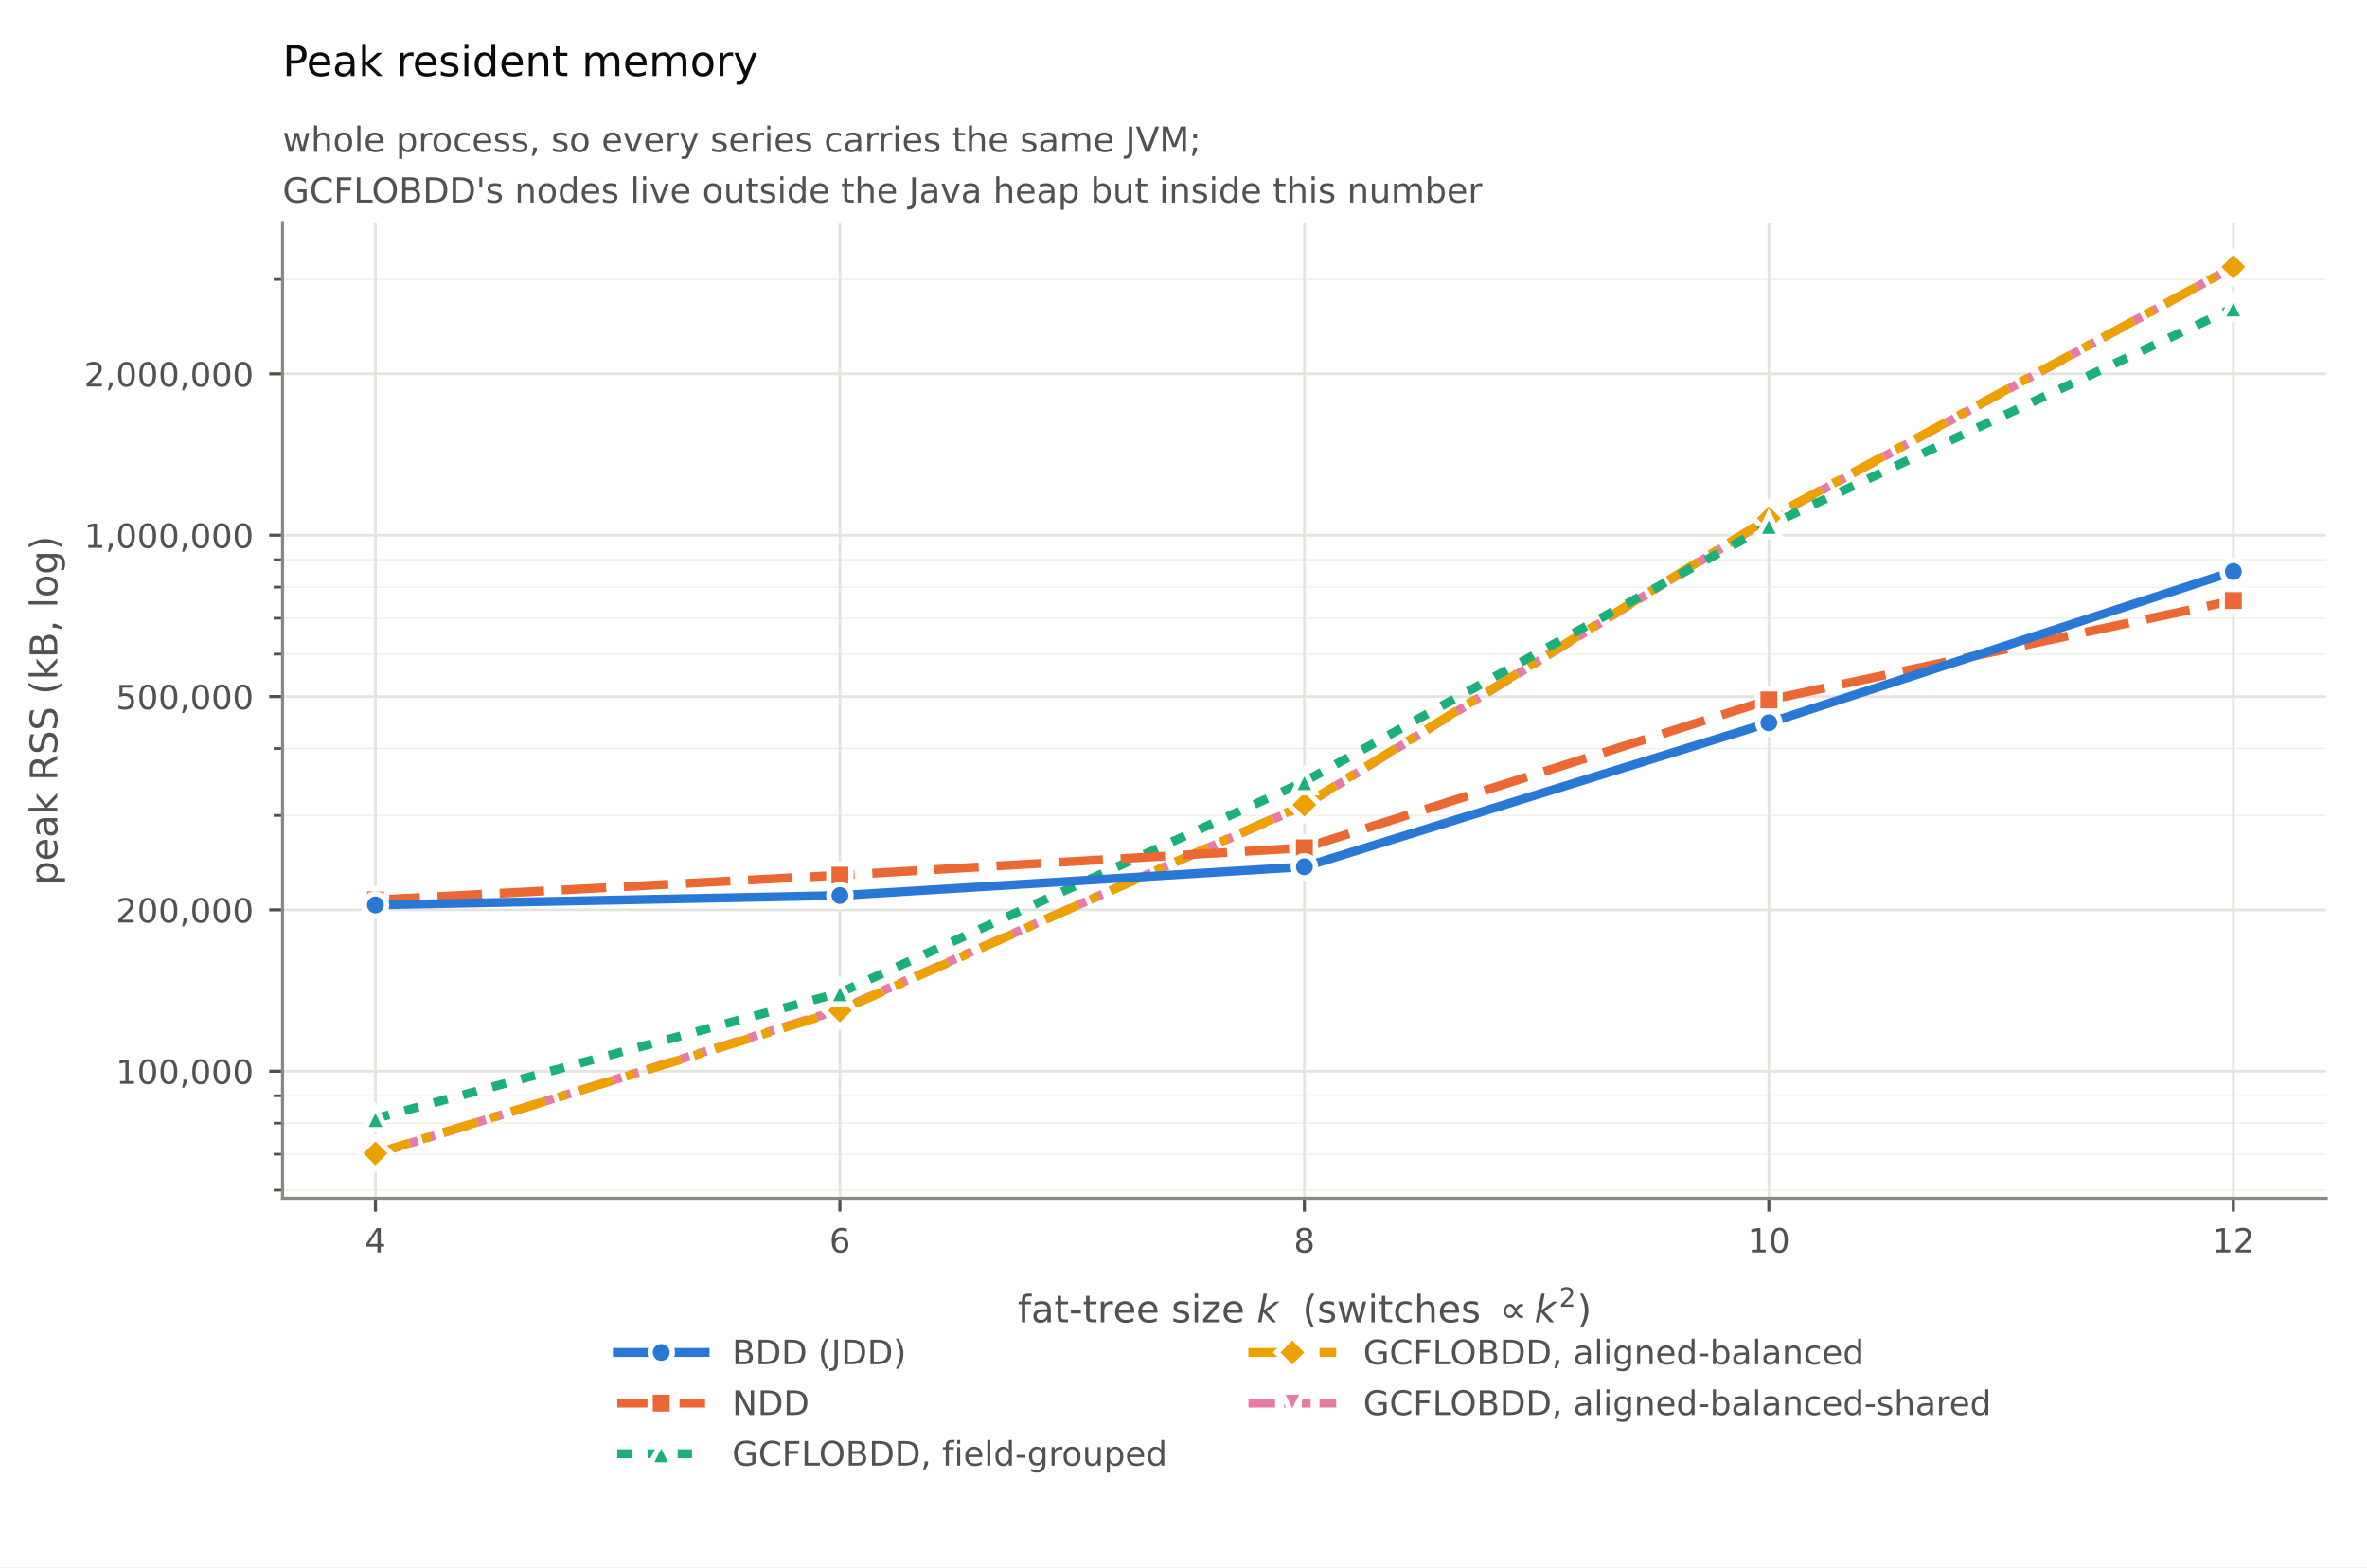
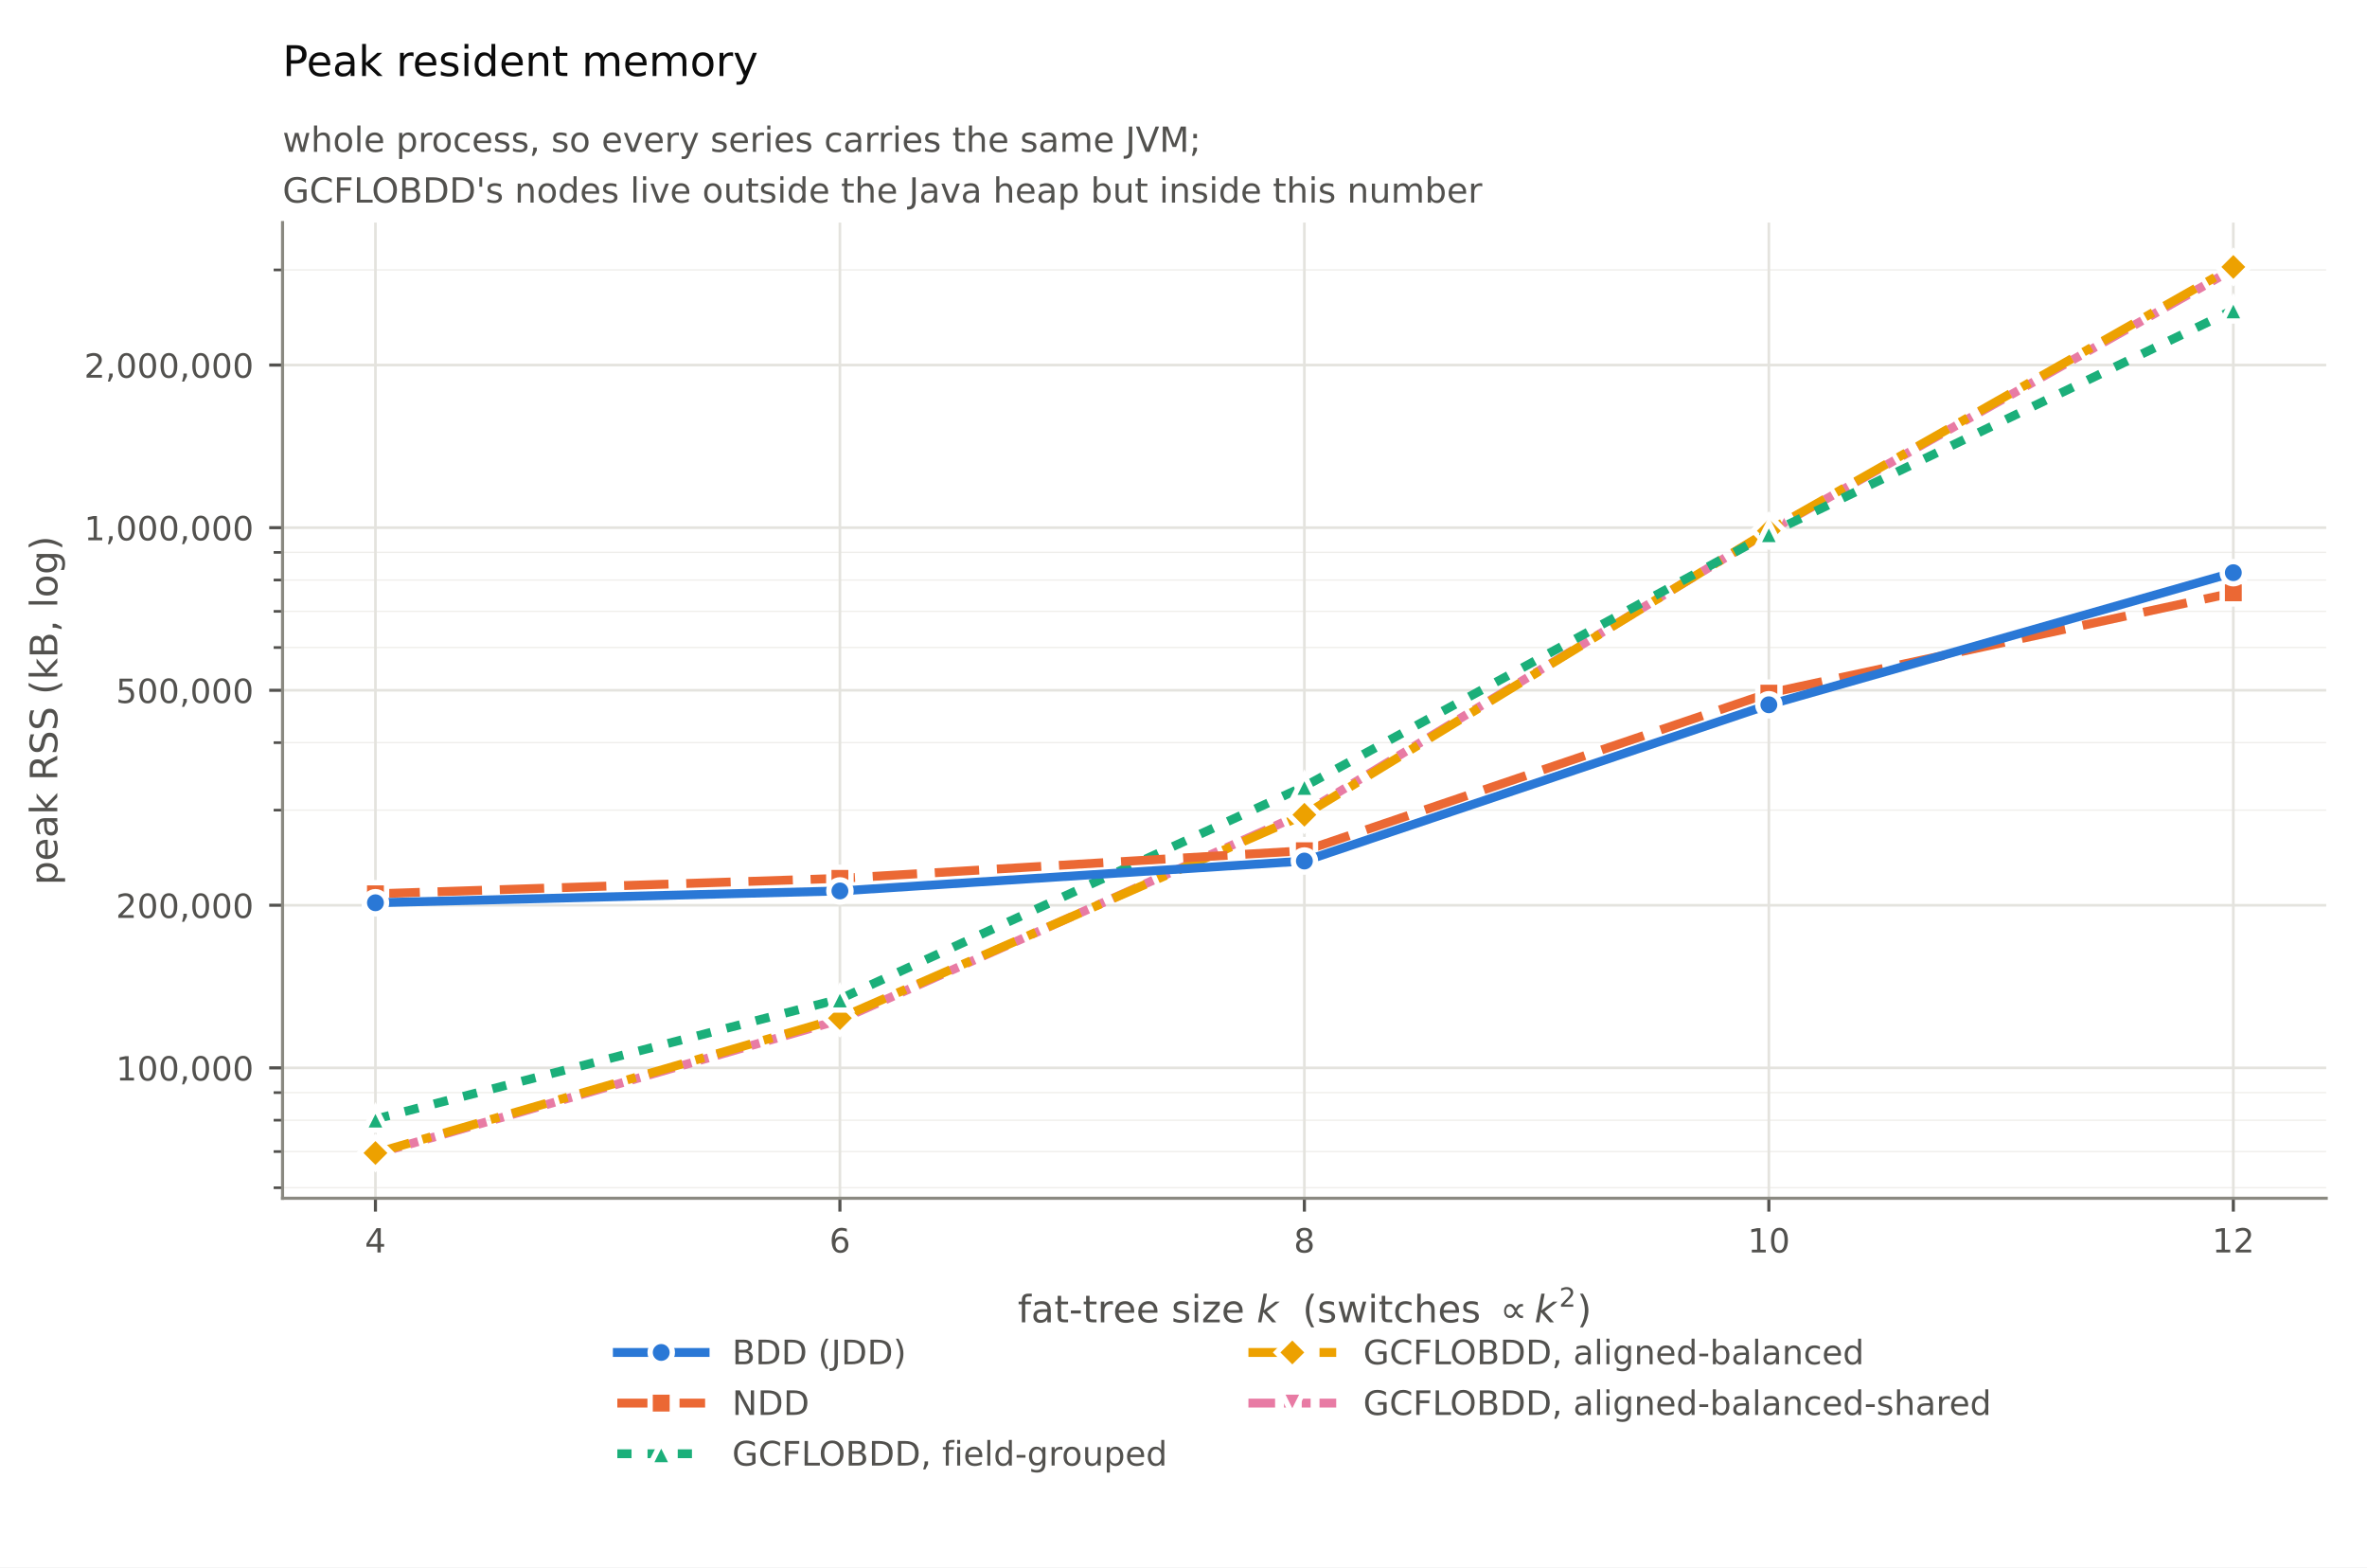
<svg xmlns="http://www.w3.org/2000/svg" xmlns:xlink="http://www.w3.org/1999/xlink" width="532.8pt" height="352.8pt" viewBox="0 0 532.8 352.8" version="1.1">
  <defs>
    <style type="text/css">*{stroke-linejoin: round; stroke-linecap: butt}</style>
  </defs>
  <g id="figure_1">
    <g id="patch_1">
      <path d="M 0 352.8  L 532.8 352.8  L 532.8 0  L 0 0  z " style="fill: #ffffff" />
    </g>
    <g id="axes_1">
      <g id="patch_2">
        <path d="M 63.6 269.707  L 523.62 269.707  L 523.62 50.1  L 63.6 50.1  z " style="fill: #ffffff" />
      </g>
      <g id="matplotlib.axis_1">
        <g id="xtick_1">
          <g id="line2d_1">
-             <path d="M 84.51 269.707  L 84.51 50.1  " clip-path="url(#p255a441ad6)" style="fill: none; stroke: #e4e3de; stroke-width: 0.6; stroke-linecap: square" />
+             <path d="M 84.51 269.707  L 84.51 50.1  " clip-path="url(#pc98fe94c97)" style="fill: none; stroke: #e4e3de; stroke-width: 0.6; stroke-linecap: square" />
          </g>
          <g id="line2d_2">
            <defs>
-               <path id="mc606198025" d="M 0 0  L 0 3  " style="stroke: #52514e; stroke-width: 0.7" />
+               <path id="m9c48f71ee2" d="M 0 0  L 0 3  " style="stroke: #52514e; stroke-width: 0.7" />
            </defs>
            <g>
-               <use xlink:href="#mc606198025" x="84.51" y="269.707" style="fill: #52514e; stroke: #52514e; stroke-width: 0.7" />
+               <use xlink:href="#m9c48f71ee2" x="84.51" y="269.707" style="fill: #52514e; stroke: #52514e; stroke-width: 0.7" />
            </g>
          </g>
          <g id="text_1">
            <text style="font-size: 7.5px; font-family: 'DejaVu Sans'; text-anchor: middle; fill: #52514e" x="84.51" y="281.906" transform="rotate(-0 84.51 281.9056)">4</text>
          </g>
        </g>
        <g id="xtick_2">
          <g id="line2d_3">
-             <path d="M 189.06 269.707  L 189.06 50.1  " clip-path="url(#p255a441ad6)" style="fill: none; stroke: #e4e3de; stroke-width: 0.6; stroke-linecap: square" />
+             <path d="M 189.06 269.707  L 189.06 50.1  " clip-path="url(#pc98fe94c97)" style="fill: none; stroke: #e4e3de; stroke-width: 0.6; stroke-linecap: square" />
          </g>
          <g id="line2d_4">
            <g>
-               <use xlink:href="#mc606198025" x="189.06" y="269.707" style="fill: #52514e; stroke: #52514e; stroke-width: 0.7" />
+               <use xlink:href="#m9c48f71ee2" x="189.06" y="269.707" style="fill: #52514e; stroke: #52514e; stroke-width: 0.7" />
            </g>
          </g>
          <g id="text_2">
            <text style="font-size: 7.5px; font-family: 'DejaVu Sans'; text-anchor: middle; fill: #52514e" x="189.06" y="281.906" transform="rotate(-0 189.06 281.9056)">6</text>
          </g>
        </g>
        <g id="xtick_3">
          <g id="line2d_5">
-             <path d="M 293.61 269.707  L 293.61 50.1  " clip-path="url(#p255a441ad6)" style="fill: none; stroke: #e4e3de; stroke-width: 0.6; stroke-linecap: square" />
+             <path d="M 293.61 269.707  L 293.61 50.1  " clip-path="url(#pc98fe94c97)" style="fill: none; stroke: #e4e3de; stroke-width: 0.6; stroke-linecap: square" />
          </g>
          <g id="line2d_6">
            <g>
-               <use xlink:href="#mc606198025" x="293.61" y="269.707" style="fill: #52514e; stroke: #52514e; stroke-width: 0.7" />
+               <use xlink:href="#m9c48f71ee2" x="293.61" y="269.707" style="fill: #52514e; stroke: #52514e; stroke-width: 0.7" />
            </g>
          </g>
          <g id="text_3">
            <text style="font-size: 7.5px; font-family: 'DejaVu Sans'; text-anchor: middle; fill: #52514e" x="293.61" y="281.906" transform="rotate(-0 293.61 281.9056)">8</text>
          </g>
        </g>
        <g id="xtick_4">
          <g id="line2d_7">
-             <path d="M 398.16 269.707  L 398.16 50.1  " clip-path="url(#p255a441ad6)" style="fill: none; stroke: #e4e3de; stroke-width: 0.6; stroke-linecap: square" />
+             <path d="M 398.16 269.707  L 398.16 50.1  " clip-path="url(#pc98fe94c97)" style="fill: none; stroke: #e4e3de; stroke-width: 0.6; stroke-linecap: square" />
          </g>
          <g id="line2d_8">
            <g>
-               <use xlink:href="#mc606198025" x="398.16" y="269.707" style="fill: #52514e; stroke: #52514e; stroke-width: 0.7" />
+               <use xlink:href="#m9c48f71ee2" x="398.16" y="269.707" style="fill: #52514e; stroke: #52514e; stroke-width: 0.7" />
            </g>
          </g>
          <g id="text_4">
            <text style="font-size: 7.5px; font-family: 'DejaVu Sans'; text-anchor: middle; fill: #52514e" x="398.16" y="281.906" transform="rotate(-0 398.16 281.9056)">10</text>
          </g>
        </g>
        <g id="xtick_5">
          <g id="line2d_9">
-             <path d="M 502.71 269.707  L 502.71 50.1  " clip-path="url(#p255a441ad6)" style="fill: none; stroke: #e4e3de; stroke-width: 0.6; stroke-linecap: square" />
+             <path d="M 502.71 269.707  L 502.71 50.1  " clip-path="url(#pc98fe94c97)" style="fill: none; stroke: #e4e3de; stroke-width: 0.6; stroke-linecap: square" />
          </g>
          <g id="line2d_10">
            <g>
-               <use xlink:href="#mc606198025" x="502.71" y="269.707" style="fill: #52514e; stroke: #52514e; stroke-width: 0.7" />
+               <use xlink:href="#m9c48f71ee2" x="502.71" y="269.707" style="fill: #52514e; stroke: #52514e; stroke-width: 0.7" />
            </g>
          </g>
          <g id="text_5">
            <text style="font-size: 7.5px; font-family: 'DejaVu Sans'; text-anchor: middle; fill: #52514e" x="502.71" y="281.906" transform="rotate(-0 502.71 281.9056)">12</text>
          </g>
        </g>
        <g id="text_6">
          <g style="fill: #52514e" transform="translate(229.095 297.6974)">
            <text>
              <tspan x="0" y="-0.071" style="font-size: 8.5px; font-family: 'DejaVu Sans'; fill: #52514e">f</tspan>
              <tspan x="2.992" y="-0.071" style="font-size: 8.5px; font-family: 'DejaVu Sans'; fill: #52514e">a</tspan>
              <tspan x="8.201" y="-0.071" style="font-size: 8.5px; font-family: 'DejaVu Sans'; fill: #52514e">t</tspan>
              <tspan x="11.534" y="-0.071" style="font-size: 8.5px; font-family: 'DejaVu Sans'; fill: #52514e">-</tspan>
              <tspan x="14.601" y="-0.071" style="font-size: 8.5px; font-family: 'DejaVu Sans'; fill: #52514e">t</tspan>
              <tspan x="17.934" y="-0.071" style="font-size: 8.5px; font-family: 'DejaVu Sans'; fill: #52514e">r</tspan>
              <tspan x="21.428" y="-0.071" style="font-size: 8.5px; font-family: 'DejaVu Sans'; fill: #52514e">e</tspan>
              <tspan x="26.658" y="-0.071" style="font-size: 8.5px; font-family: 'DejaVu Sans'; fill: #52514e">e</tspan>
              <tspan x="31.887" y="-0.071" style="font-size: 8.5px; font-family: 'DejaVu Sans'; fill: #52514e"> </tspan>
              <tspan x="34.589" y="-0.071" style="font-size: 8.5px; font-family: 'DejaVu Sans'; fill: #52514e">s</tspan>
              <tspan x="39.018" y="-0.071" style="font-size: 8.5px; font-family: 'DejaVu Sans'; fill: #52514e">i</tspan>
              <tspan x="41.379" y="-0.071" style="font-size: 8.5px; font-family: 'DejaVu Sans'; fill: #52514e">z</tspan>
              <tspan x="45.841" y="-0.071" style="font-size: 8.5px; font-family: 'DejaVu Sans'; fill: #52514e">e</tspan>
              <tspan x="51.071" y="-0.071" style="font-size: 8.5px; font-family: 'DejaVu Sans'; fill: #52514e"> </tspan>
              <tspan x="58.695" y="-0.071" style="font-size: 8.5px; font-family: 'DejaVu Sans'; fill: #52514e"> </tspan>
              <tspan x="61.397" y="-0.071" style="font-size: 8.5px; font-family: 'DejaVu Sans'; fill: #52514e"> </tspan>
              <tspan x="64.099" y="-0.071" style="font-size: 8.5px; font-family: 'DejaVu Sans'; fill: #52514e">(</tspan>
              <tspan x="67.415" y="-0.071" style="font-size: 8.5px; font-family: 'DejaVu Sans'; fill: #52514e">s</tspan>
              <tspan x="71.843" y="-0.071" style="font-size: 8.5px; font-family: 'DejaVu Sans'; fill: #52514e">w</tspan>
              <tspan x="78.795" y="-0.071" style="font-size: 8.5px; font-family: 'DejaVu Sans'; fill: #52514e">i</tspan>
              <tspan x="81.157" y="-0.071" style="font-size: 8.5px; font-family: 'DejaVu Sans'; fill: #52514e">t</tspan>
              <tspan x="84.49" y="-0.071" style="font-size: 8.5px; font-family: 'DejaVu Sans'; fill: #52514e">c</tspan>
              <tspan x="89.163" y="-0.071" style="font-size: 8.5px; font-family: 'DejaVu Sans'; fill: #52514e">h</tspan>
              <tspan x="94.55" y="-0.071" style="font-size: 8.5px; font-family: 'DejaVu Sans'; fill: #52514e">e</tspan>
              <tspan x="99.78" y="-0.071" style="font-size: 8.5px; font-family: 'DejaVu Sans'; fill: #52514e">s</tspan>
              <tspan x="104.208" y="-0.071" style="font-size: 8.5px; font-family: 'DejaVu Sans'; fill: #52514e"> </tspan>
              <tspan x="108.566" y="-0.071" style="font-size: 8.5px; font-family: 'DejaVu Sans'; fill: #52514e">∝</tspan>
              <tspan x="125.867" y="-0.071" style="font-size: 8.5px; font-family: 'DejaVu Sans'; fill: #52514e">)</tspan>
              <tspan x="53.772" y="-0.071" style="font-style: oblique; font-size: 8.5px; font-family: 'DejaVu Sans'; fill: #52514e">k</tspan>
              <tspan x="116.294" y="-0.071" style="font-style: oblique; font-size: 8.5px; font-family: 'DejaVu Sans'; fill: #52514e">k</tspan>
              <tspan x="121.849" y="-3.581" style="font-size: 5.95px; font-family: 'DejaVu Sans'; fill: #52514e">2</tspan>
            </text>
          </g>
        </g>
      </g>
      <g id="matplotlib.axis_2">
        <g id="ytick_1">
          <g id="line2d_11">
-             <path d="M 63.6 241.109  L 523.62 241.109  " clip-path="url(#p255a441ad6)" style="fill: none; stroke: #e4e3de; stroke-width: 0.6; stroke-linecap: square" />
+             <path d="M 63.6 240.357  L 523.62 240.357  " clip-path="url(#pc98fe94c97)" style="fill: none; stroke: #e4e3de; stroke-width: 0.6; stroke-linecap: square" />
          </g>
          <g id="line2d_12">
            <defs>
-               <path id="m5c05b91d95" d="M 0 0  L -3 0  " style="stroke: #52514e; stroke-width: 0.7" />
+               <path id="m83bbb232be" d="M 0 0  L -3 0  " style="stroke: #52514e; stroke-width: 0.7" />
            </defs>
            <g>
-               <use xlink:href="#m5c05b91d95" x="63.6" y="241.109" style="fill: #52514e; stroke: #52514e; stroke-width: 0.7" />
+               <use xlink:href="#m83bbb232be" x="63.6" y="240.357" style="fill: #52514e; stroke: #52514e; stroke-width: 0.7" />
            </g>
          </g>
          <g id="text_7">
-             <text style="font-size: 7.5px; font-family: 'DejaVu Sans'; text-anchor: end; fill: #52514e" x="57.1" y="243.958" transform="rotate(-0 57.1 243.958)">100,000</text>
+             <text style="font-size: 7.5px; font-family: 'DejaVu Sans'; text-anchor: end; fill: #52514e" x="57.1" y="243.206" transform="rotate(-0 57.1 243.206)">100,000</text>
          </g>
        </g>
        <g id="ytick_2">
          <g id="line2d_13">
-             <path d="M 63.6 204.791  L 523.62 204.791  " clip-path="url(#p255a441ad6)" style="fill: none; stroke: #e4e3de; stroke-width: 0.6; stroke-linecap: square" />
+             <path d="M 63.6 203.755  L 523.62 203.755  " clip-path="url(#pc98fe94c97)" style="fill: none; stroke: #e4e3de; stroke-width: 0.6; stroke-linecap: square" />
          </g>
          <g id="line2d_14">
            <g>
-               <use xlink:href="#m5c05b91d95" x="63.6" y="204.791" style="fill: #52514e; stroke: #52514e; stroke-width: 0.7" />
+               <use xlink:href="#m83bbb232be" x="63.6" y="203.755" style="fill: #52514e; stroke: #52514e; stroke-width: 0.7" />
            </g>
          </g>
          <g id="text_8">
-             <text style="font-size: 7.5px; font-family: 'DejaVu Sans'; text-anchor: end; fill: #52514e" x="57.1" y="207.64" transform="rotate(-0 57.1 207.6402)">200,000</text>
+             <text style="font-size: 7.5px; font-family: 'DejaVu Sans'; text-anchor: end; fill: #52514e" x="57.1" y="206.604" transform="rotate(-0 57.1 206.6037)">200,000</text>
          </g>
        </g>
        <g id="ytick_3">
          <g id="line2d_15">
-             <path d="M 63.6 156.782  L 523.62 156.782  " clip-path="url(#p255a441ad6)" style="fill: none; stroke: #e4e3de; stroke-width: 0.6; stroke-linecap: square" />
+             <path d="M 63.6 155.369  L 523.62 155.369  " clip-path="url(#pc98fe94c97)" style="fill: none; stroke: #e4e3de; stroke-width: 0.6; stroke-linecap: square" />
          </g>
          <g id="line2d_16">
            <g>
-               <use xlink:href="#m5c05b91d95" x="63.6" y="156.782" style="fill: #52514e; stroke: #52514e; stroke-width: 0.7" />
+               <use xlink:href="#m83bbb232be" x="63.6" y="155.369" style="fill: #52514e; stroke: #52514e; stroke-width: 0.7" />
            </g>
          </g>
          <g id="text_9">
-             <text style="font-size: 7.5px; font-family: 'DejaVu Sans'; text-anchor: end; fill: #52514e" x="57.1" y="159.631" transform="rotate(-0 57.1 159.6308)">500,000</text>
+             <text style="font-size: 7.5px; font-family: 'DejaVu Sans'; text-anchor: end; fill: #52514e" x="57.1" y="158.218" transform="rotate(-0 57.1 158.218)">500,000</text>
          </g>
        </g>
        <g id="ytick_4">
          <g id="line2d_17">
-             <path d="M 63.6 120.464  L 523.62 120.464  " clip-path="url(#p255a441ad6)" style="fill: none; stroke: #e4e3de; stroke-width: 0.6; stroke-linecap: square" />
+             <path d="M 63.6 118.767  L 523.62 118.767  " clip-path="url(#pc98fe94c97)" style="fill: none; stroke: #e4e3de; stroke-width: 0.6; stroke-linecap: square" />
          </g>
          <g id="line2d_18">
            <g>
-               <use xlink:href="#m5c05b91d95" x="63.6" y="120.464" style="fill: #52514e; stroke: #52514e; stroke-width: 0.7" />
+               <use xlink:href="#m83bbb232be" x="63.6" y="118.767" style="fill: #52514e; stroke: #52514e; stroke-width: 0.7" />
            </g>
          </g>
          <g id="text_10">
-             <text style="font-size: 7.5px; font-family: 'DejaVu Sans'; text-anchor: end; fill: #52514e" x="57.1" y="123.313" transform="rotate(-0 57.1 123.313)">1,000,000</text>
+             <text style="font-size: 7.5px; font-family: 'DejaVu Sans'; text-anchor: end; fill: #52514e" x="57.1" y="121.616" transform="rotate(-0 57.1 121.6157)">1,000,000</text>
          </g>
        </g>
        <g id="ytick_5">
          <g id="line2d_19">
-             <path d="M 63.6 84.146  L 523.62 84.146  " clip-path="url(#p255a441ad6)" style="fill: none; stroke: #e4e3de; stroke-width: 0.6; stroke-linecap: square" />
+             <path d="M 63.6 82.164  L 523.62 82.164  " clip-path="url(#pc98fe94c97)" style="fill: none; stroke: #e4e3de; stroke-width: 0.6; stroke-linecap: square" />
          </g>
          <g id="line2d_20">
            <g>
-               <use xlink:href="#m5c05b91d95" x="63.6" y="84.146" style="fill: #52514e; stroke: #52514e; stroke-width: 0.7" />
+               <use xlink:href="#m83bbb232be" x="63.6" y="82.164" style="fill: #52514e; stroke: #52514e; stroke-width: 0.7" />
            </g>
          </g>
          <g id="text_11">
-             <text style="font-size: 7.5px; font-family: 'DejaVu Sans'; text-anchor: end; fill: #52514e" x="57.1" y="86.995" transform="rotate(-0 57.1 86.99526)">2,000,000</text>
+             <text style="font-size: 7.5px; font-family: 'DejaVu Sans'; text-anchor: end; fill: #52514e" x="57.1" y="85.013" transform="rotate(-0 57.1 85.01334)">2,000,000</text>
          </g>
        </g>
        <g id="ytick_6">
          <g id="line2d_21">
-             <path d="M 63.6 267.874  L 523.62 267.874  " clip-path="url(#p255a441ad6)" style="fill: none; stroke: #e4e3de; stroke-opacity: 0.6; stroke-width: 0.3; stroke-linecap: square" />
+             <path d="M 63.6 267.332  L 523.62 267.332  " clip-path="url(#pc98fe94c97)" style="fill: none; stroke: #e4e3de; stroke-opacity: 0.6; stroke-width: 0.3; stroke-linecap: square" />
          </g>
          <g id="line2d_22">
            <defs>
-               <path id="m4de402eb58" d="M 0 0  L -2 0  " style="stroke: #52514e; stroke-width: 0.6" />
+               <path id="m06dfd2aaf2" d="M 0 0  L -2 0  " style="stroke: #52514e; stroke-width: 0.6" />
            </defs>
            <g>
-               <use xlink:href="#m4de402eb58" x="63.6" y="267.874" style="fill: #52514e; stroke: #52514e; stroke-width: 0.6" />
+               <use xlink:href="#m06dfd2aaf2" x="63.6" y="267.332" style="fill: #52514e; stroke: #52514e; stroke-width: 0.6" />
            </g>
          </g>
        </g>
        <g id="ytick_7">
          <g id="line2d_23">
-             <path d="M 63.6 259.797  L 523.62 259.797  " clip-path="url(#p255a441ad6)" style="fill: none; stroke: #e4e3de; stroke-opacity: 0.6; stroke-width: 0.3; stroke-linecap: square" />
+             <path d="M 63.6 259.191  L 523.62 259.191  " clip-path="url(#pc98fe94c97)" style="fill: none; stroke: #e4e3de; stroke-opacity: 0.6; stroke-width: 0.3; stroke-linecap: square" />
          </g>
          <g id="line2d_24">
            <g>
-               <use xlink:href="#m4de402eb58" x="63.6" y="259.797" style="fill: #52514e; stroke: #52514e; stroke-width: 0.6" />
+               <use xlink:href="#m06dfd2aaf2" x="63.6" y="259.191" style="fill: #52514e; stroke: #52514e; stroke-width: 0.6" />
            </g>
          </g>
        </g>
        <g id="ytick_8">
          <g id="line2d_25">
-             <path d="M 63.6 252.801  L 523.62 252.801  " clip-path="url(#p255a441ad6)" style="fill: none; stroke: #e4e3de; stroke-opacity: 0.6; stroke-width: 0.3; stroke-linecap: square" />
+             <path d="M 63.6 252.14  L 523.62 252.14  " clip-path="url(#pc98fe94c97)" style="fill: none; stroke: #e4e3de; stroke-opacity: 0.6; stroke-width: 0.3; stroke-linecap: square" />
          </g>
          <g id="line2d_26">
            <g>
-               <use xlink:href="#m4de402eb58" x="63.6" y="252.801" style="fill: #52514e; stroke: #52514e; stroke-width: 0.6" />
+               <use xlink:href="#m06dfd2aaf2" x="63.6" y="252.14" style="fill: #52514e; stroke: #52514e; stroke-width: 0.6" />
            </g>
          </g>
        </g>
        <g id="ytick_9">
          <g id="line2d_27">
-             <path d="M 63.6 246.629  L 523.62 246.629  " clip-path="url(#p255a441ad6)" style="fill: none; stroke: #e4e3de; stroke-opacity: 0.6; stroke-width: 0.3; stroke-linecap: square" />
+             <path d="M 63.6 245.921  L 523.62 245.921  " clip-path="url(#pc98fe94c97)" style="fill: none; stroke: #e4e3de; stroke-opacity: 0.6; stroke-width: 0.3; stroke-linecap: square" />
          </g>
          <g id="line2d_28">
            <g>
-               <use xlink:href="#m4de402eb58" x="63.6" y="246.629" style="fill: #52514e; stroke: #52514e; stroke-width: 0.6" />
+               <use xlink:href="#m06dfd2aaf2" x="63.6" y="245.921" style="fill: #52514e; stroke: #52514e; stroke-width: 0.6" />
            </g>
          </g>
        </g>
        <g id="ytick_10">
          <g id="line2d_29">
-             <path d="M 63.6 183.547  L 523.62 183.547  " clip-path="url(#p255a441ad6)" style="fill: none; stroke: #e4e3de; stroke-opacity: 0.6; stroke-width: 0.3; stroke-linecap: square" />
+             <path d="M 63.6 182.344  L 523.62 182.344  " clip-path="url(#pc98fe94c97)" style="fill: none; stroke: #e4e3de; stroke-opacity: 0.6; stroke-width: 0.3; stroke-linecap: square" />
          </g>
          <g id="line2d_30">
            <g>
-               <use xlink:href="#m4de402eb58" x="63.6" y="183.547" style="fill: #52514e; stroke: #52514e; stroke-width: 0.6" />
+               <use xlink:href="#m06dfd2aaf2" x="63.6" y="182.344" style="fill: #52514e; stroke: #52514e; stroke-width: 0.6" />
            </g>
          </g>
        </g>
        <g id="ytick_11">
          <g id="line2d_31">
-             <path d="M 63.6 168.473  L 523.62 168.473  " clip-path="url(#p255a441ad6)" style="fill: none; stroke: #e4e3de; stroke-opacity: 0.6; stroke-width: 0.3; stroke-linecap: square" />
+             <path d="M 63.6 167.152  L 523.62 167.152  " clip-path="url(#pc98fe94c97)" style="fill: none; stroke: #e4e3de; stroke-opacity: 0.6; stroke-width: 0.3; stroke-linecap: square" />
          </g>
          <g id="line2d_32">
            <g>
-               <use xlink:href="#m4de402eb58" x="63.6" y="168.473" style="fill: #52514e; stroke: #52514e; stroke-width: 0.6" />
+               <use xlink:href="#m06dfd2aaf2" x="63.6" y="167.152" style="fill: #52514e; stroke: #52514e; stroke-width: 0.6" />
            </g>
          </g>
        </g>
        <g id="ytick_12">
          <g id="line2d_33">
-             <path d="M 63.6 147.229  L 523.62 147.229  " clip-path="url(#p255a441ad6)" style="fill: none; stroke: #e4e3de; stroke-opacity: 0.6; stroke-width: 0.3; stroke-linecap: square" />
+             <path d="M 63.6 145.741  L 523.62 145.741  " clip-path="url(#pc98fe94c97)" style="fill: none; stroke: #e4e3de; stroke-opacity: 0.6; stroke-width: 0.3; stroke-linecap: square" />
          </g>
          <g id="line2d_34">
            <g>
-               <use xlink:href="#m4de402eb58" x="63.6" y="147.229" style="fill: #52514e; stroke: #52514e; stroke-width: 0.6" />
+               <use xlink:href="#m06dfd2aaf2" x="63.6" y="145.741" style="fill: #52514e; stroke: #52514e; stroke-width: 0.6" />
            </g>
          </g>
        </g>
        <g id="ytick_13">
          <g id="line2d_35">
-             <path d="M 63.6 139.152  L 523.62 139.152  " clip-path="url(#p255a441ad6)" style="fill: none; stroke: #e4e3de; stroke-opacity: 0.6; stroke-width: 0.3; stroke-linecap: square" />
+             <path d="M 63.6 137.601  L 523.62 137.601  " clip-path="url(#pc98fe94c97)" style="fill: none; stroke: #e4e3de; stroke-opacity: 0.6; stroke-width: 0.3; stroke-linecap: square" />
          </g>
          <g id="line2d_36">
            <g>
-               <use xlink:href="#m4de402eb58" x="63.6" y="139.152" style="fill: #52514e; stroke: #52514e; stroke-width: 0.6" />
+               <use xlink:href="#m06dfd2aaf2" x="63.6" y="137.601" style="fill: #52514e; stroke: #52514e; stroke-width: 0.6" />
            </g>
          </g>
        </g>
        <g id="ytick_14">
          <g id="line2d_37">
-             <path d="M 63.6 132.156  L 523.62 132.156  " clip-path="url(#p255a441ad6)" style="fill: none; stroke: #e4e3de; stroke-opacity: 0.6; stroke-width: 0.3; stroke-linecap: square" />
+             <path d="M 63.6 130.55  L 523.62 130.55  " clip-path="url(#pc98fe94c97)" style="fill: none; stroke: #e4e3de; stroke-opacity: 0.6; stroke-width: 0.3; stroke-linecap: square" />
          </g>
          <g id="line2d_38">
            <g>
-               <use xlink:href="#m4de402eb58" x="63.6" y="132.156" style="fill: #52514e; stroke: #52514e; stroke-width: 0.6" />
+               <use xlink:href="#m06dfd2aaf2" x="63.6" y="130.55" style="fill: #52514e; stroke: #52514e; stroke-width: 0.6" />
            </g>
          </g>
        </g>
        <g id="ytick_15">
          <g id="line2d_39">
-             <path d="M 63.6 125.984  L 523.62 125.984  " clip-path="url(#p255a441ad6)" style="fill: none; stroke: #e4e3de; stroke-opacity: 0.6; stroke-width: 0.3; stroke-linecap: square" />
+             <path d="M 63.6 124.33  L 523.62 124.33  " clip-path="url(#pc98fe94c97)" style="fill: none; stroke: #e4e3de; stroke-opacity: 0.6; stroke-width: 0.3; stroke-linecap: square" />
          </g>
          <g id="line2d_40">
            <g>
-               <use xlink:href="#m4de402eb58" x="63.6" y="125.984" style="fill: #52514e; stroke: #52514e; stroke-width: 0.6" />
+               <use xlink:href="#m06dfd2aaf2" x="63.6" y="124.33" style="fill: #52514e; stroke: #52514e; stroke-width: 0.6" />
            </g>
          </g>
        </g>
        <g id="ytick_16">
          <g id="line2d_41">
-             <path d="M 63.6 62.902  L 523.62 62.902  " clip-path="url(#p255a441ad6)" style="fill: none; stroke: #e4e3de; stroke-opacity: 0.6; stroke-width: 0.3; stroke-linecap: square" />
+             <path d="M 63.6 60.753  L 523.62 60.753  " clip-path="url(#pc98fe94c97)" style="fill: none; stroke: #e4e3de; stroke-opacity: 0.6; stroke-width: 0.3; stroke-linecap: square" />
          </g>
          <g id="line2d_42">
            <g>
-               <use xlink:href="#m4de402eb58" x="63.6" y="62.902" style="fill: #52514e; stroke: #52514e; stroke-width: 0.6" />
+               <use xlink:href="#m06dfd2aaf2" x="63.6" y="60.753" style="fill: #52514e; stroke: #52514e; stroke-width: 0.6" />
            </g>
          </g>
        </g>
        <g id="text_12">
          <text style="font-size: 8.5px; font-family: 'DejaVu Sans'; text-anchor: middle; fill: #52514e" x="12.888" y="159.904" transform="rotate(-90 12.8877 159.9037)">peak RSS (kB, log)</text>
        </g>
      </g>
      <g id="patch_3">
        <path d="M 63.6 269.707  L 63.6 50.1  " style="fill: none; stroke: #8a8981; stroke-width: 0.7; stroke-linejoin: miter; stroke-linecap: square" />
      </g>
      <g id="patch_4">
        <path d="M 63.6 269.707  L 523.62 269.707  " style="fill: none; stroke: #8a8981; stroke-width: 0.7; stroke-linejoin: miter; stroke-linecap: square" />
      </g>
      <g id="text_13">
        <text style="font-size: 7.8px; font-family: 'DejaVu Sans'; text-anchor: start; fill: #52514e" x="63.6" y="45.591" transform="rotate(-0 63.6 45.59088)">GCFLOBDD's nodes live outside the Java heap but inside this number</text>
      </g>
      <g id="text_14">
        <text style="font-size: 7.8px; font-family: 'DejaVu Sans'; text-anchor: start; fill: #52514e" x="63.6" y="34.171" transform="rotate(-0 63.6 34.1713)">whole process, so every series carries the same JVM;</text>
      </g>
      <g id="text_15">
        <text style="font-weight: 500; font-size: 9.5px; font-family: 'DejaVu Sans'; text-anchor: start; fill: #0b0b0b" x="63.6" y="17.1" transform="rotate(-0 63.6 17.1)">Peak resident memory</text>
      </g>
      <g id="legend_1">
        <g id="line2d_43">
          <path d="M 138.957 304.411  L 148.837 304.411  L 158.717 304.411  " style="fill: none; stroke: #2a78d6; stroke-width: 2; stroke-linecap: square" />
          <defs>
-             <path id="mde5df7f5fd" d="M 0 2.5  C 0.663 2.5 1.299 2.237 1.768 1.768  C 2.237 1.299 2.5 0.663 2.5 0  C 2.5 -0.663 2.237 -1.299 1.768 -1.768  C 1.299 -2.237 0.663 -2.5 0 -2.5  C -0.663 -2.5 -1.299 -2.237 -1.768 -1.768  C -2.237 -1.299 -2.5 -0.663 -2.5 0  C -2.5 0.663 -2.237 1.299 -1.768 1.768  C -1.299 2.237 -0.663 2.5 0 2.5  z " style="stroke: #ffffff; stroke-width: 1.2" />
+             <path id="m6a295e25ca" d="M 0 2.5  C 0.663 2.5 1.299 2.237 1.768 1.768  C 2.237 1.299 2.5 0.663 2.5 0  C 2.5 -0.663 2.237 -1.299 1.768 -1.768  C 1.299 -2.237 0.663 -2.5 0 -2.5  C -0.663 -2.5 -1.299 -2.237 -1.768 -1.768  C -2.237 -1.299 -2.5 -0.663 -2.5 0  C -2.5 0.663 -2.237 1.299 -1.768 1.768  C -1.299 2.237 -0.663 2.5 0 2.5  z " style="stroke: #ffffff; stroke-width: 1.2" />
          </defs>
          <g>
-             <use xlink:href="#mde5df7f5fd" x="148.837" y="304.411" style="fill: #2a78d6; stroke: #ffffff; stroke-width: 1.2" />
+             <use xlink:href="#m6a295e25ca" x="148.837" y="304.411" style="fill: #2a78d6; stroke: #ffffff; stroke-width: 1.2" />
          </g>
        </g>
        <g id="text_16">
          <text style="font-size: 7.6px; font-family: 'DejaVu Sans'; text-anchor: start; fill: #52514e" x="164.797" y="307.071" transform="rotate(-0 164.7971 307.0711)">BDD (JDD)</text>
        </g>
        <g id="line2d_44">
          <path d="M 138.957 315.812  L 148.837 315.812  L 158.717 315.812  " style="fill: none; stroke-dasharray: 10,4; stroke-dashoffset: 0; stroke: #eb6834; stroke-width: 2" />
          <defs>
-             <path id="m0fd6918a1f" d="M -2.5 2.5  L 2.5 2.5  L 2.5 -2.5  L -2.5 -2.5  z " style="stroke: #ffffff; stroke-width: 1.2; stroke-linejoin: miter" />
+             <path id="meda73df1dc" d="M -2.5 2.5  L 2.5 2.5  L 2.5 -2.5  L -2.5 -2.5  z " style="stroke: #ffffff; stroke-width: 1.2; stroke-linejoin: miter" />
          </defs>
          <g>
-             <use xlink:href="#m0fd6918a1f" x="148.837" y="315.812" style="fill: #eb6834; stroke: #ffffff; stroke-width: 1.2; stroke-linejoin: miter" />
+             <use xlink:href="#meda73df1dc" x="148.837" y="315.812" style="fill: #eb6834; stroke: #ffffff; stroke-width: 1.2; stroke-linejoin: miter" />
          </g>
        </g>
        <g id="text_17">
          <text style="font-size: 7.6px; font-family: 'DejaVu Sans'; text-anchor: start; fill: #52514e" x="164.797" y="318.472" transform="rotate(-0 164.7971 318.4717)">NDD</text>
        </g>
        <g id="line2d_45">
          <path d="M 138.957 327.212  L 148.837 327.212  L 158.717 327.212  " style="fill: none; stroke-dasharray: 3.2,3.6; stroke-dashoffset: 0; stroke: #1baf7a; stroke-width: 2" />
          <defs>
-             <path id="m30a1d2d3ff" d="M 0 -2.5  L -2.5 2.5  L 2.5 2.5  z " style="stroke: #ffffff; stroke-width: 1.2; stroke-linejoin: miter" />
+             <path id="md6fbb09a59" d="M 0 -2.5  L -2.5 2.5  L 2.5 2.5  z " style="stroke: #ffffff; stroke-width: 1.2; stroke-linejoin: miter" />
          </defs>
          <g>
-             <use xlink:href="#m30a1d2d3ff" x="148.837" y="327.212" style="fill: #1baf7a; stroke: #ffffff; stroke-width: 1.2; stroke-linejoin: miter" />
+             <use xlink:href="#md6fbb09a59" x="148.837" y="327.212" style="fill: #1baf7a; stroke: #ffffff; stroke-width: 1.2; stroke-linejoin: miter" />
          </g>
        </g>
        <g id="text_18">
          <text style="font-size: 7.6px; font-family: 'DejaVu Sans'; text-anchor: start; fill: #52514e" x="164.797" y="329.872" transform="rotate(-0 164.7971 329.8723)">GCFLOBDD, field-grouped</text>
        </g>
        <g id="line2d_46">
          <path d="M 281.015 304.411  L 290.895 304.411  L 300.775 304.411  " style="fill: none; stroke-dasharray: 8,3,2,3; stroke-dashoffset: 0; stroke: #eda100; stroke-width: 2" />
          <defs>
-             <path id="mce79b324ff" d="M -0 3.536  L 3.536 0  L 0 -3.536  L -3.536 -0  z " style="stroke: #ffffff; stroke-width: 1.2; stroke-linejoin: miter" />
+             <path id="mec57e889d0" d="M -0 3.536  L 3.536 0  L 0 -3.536  L -3.536 -0  z " style="stroke: #ffffff; stroke-width: 1.2; stroke-linejoin: miter" />
          </defs>
          <g>
-             <use xlink:href="#mce79b324ff" x="290.895" y="304.411" style="fill: #eda100; stroke: #ffffff; stroke-width: 1.2; stroke-linejoin: miter" />
+             <use xlink:href="#mec57e889d0" x="290.895" y="304.411" style="fill: #eda100; stroke: #ffffff; stroke-width: 1.2; stroke-linejoin: miter" />
          </g>
        </g>
        <g id="text_19">
          <text style="font-size: 7.6px; font-family: 'DejaVu Sans'; text-anchor: start; fill: #52514e" x="306.855" y="307.071" transform="rotate(-0 306.8554 307.0711)">GCFLOBDD, aligned-balanced</text>
        </g>
        <g id="line2d_47">
          <path d="M 281.015 315.812  L 290.895 315.812  L 300.775 315.812  " style="fill: none; stroke-dasharray: 6,2,2,2,2,2; stroke-dashoffset: 0; stroke: #e87ba4; stroke-width: 2" />
          <defs>
-             <path id="m01a998d108" d="M -0 2.5  L 2.5 -2.5  L -2.5 -2.5  z " style="stroke: #ffffff; stroke-width: 1.2; stroke-linejoin: miter" />
+             <path id="m4c5ebd456e" d="M -0 2.5  L 2.5 -2.5  L -2.5 -2.5  z " style="stroke: #ffffff; stroke-width: 1.2; stroke-linejoin: miter" />
          </defs>
          <g>
-             <use xlink:href="#m01a998d108" x="290.895" y="315.812" style="fill: #e87ba4; stroke: #ffffff; stroke-width: 1.2; stroke-linejoin: miter" />
+             <use xlink:href="#m4c5ebd456e" x="290.895" y="315.812" style="fill: #e87ba4; stroke: #ffffff; stroke-width: 1.2; stroke-linejoin: miter" />
          </g>
        </g>
        <g id="text_20">
          <text style="font-size: 7.6px; font-family: 'DejaVu Sans'; text-anchor: start; fill: #52514e" x="306.855" y="318.472" transform="rotate(-0 306.8554 318.4717)">GCFLOBDD, aligned-balanced-shared</text>
        </g>
      </g>
      <g id="line2d_48">
-         <path d="M 84.51 259.725  L 189.06 227.246  L 293.61 181.288  L 398.16 116.801  L 502.71 60.105  " clip-path="url(#p255a441ad6)" style="fill: none; stroke-dasharray: 6,2,2,2,2,2; stroke-dashoffset: 0; stroke: #e87ba4; stroke-width: 2" />
-         <g clip-path="url(#p255a441ad6)">
-           <use xlink:href="#m01a998d108" x="84.51" y="259.725" style="fill: #e87ba4; stroke: #ffffff; stroke-width: 1.2; stroke-linejoin: miter" />
-           <use xlink:href="#m01a998d108" x="189.06" y="227.246" style="fill: #e87ba4; stroke: #ffffff; stroke-width: 1.2; stroke-linejoin: miter" />
-           <use xlink:href="#m01a998d108" x="293.61" y="181.288" style="fill: #e87ba4; stroke: #ffffff; stroke-width: 1.2; stroke-linejoin: miter" />
-           <use xlink:href="#m01a998d108" x="398.16" y="116.801" style="fill: #e87ba4; stroke: #ffffff; stroke-width: 1.2; stroke-linejoin: miter" />
-           <use xlink:href="#m01a998d108" x="502.71" y="60.105" style="fill: #e87ba4; stroke: #ffffff; stroke-width: 1.2; stroke-linejoin: miter" />
+         <path d="M 84.51 259.725  L 189.06 229.573  L 293.61 182.961  L 398.16 119.587  L 502.71 60.592  " clip-path="url(#pc98fe94c97)" style="fill: none; stroke-dasharray: 6,2,2,2,2,2; stroke-dashoffset: 0; stroke: #e87ba4; stroke-width: 2" />
+         <g clip-path="url(#pc98fe94c97)">
+           <use xlink:href="#m4c5ebd456e" x="84.51" y="259.725" style="fill: #e87ba4; stroke: #ffffff; stroke-width: 1.2; stroke-linejoin: miter" />
+           <use xlink:href="#m4c5ebd456e" x="189.06" y="229.573" style="fill: #e87ba4; stroke: #ffffff; stroke-width: 1.2; stroke-linejoin: miter" />
+           <use xlink:href="#m4c5ebd456e" x="293.61" y="182.961" style="fill: #e87ba4; stroke: #ffffff; stroke-width: 1.2; stroke-linejoin: miter" />
+           <use xlink:href="#m4c5ebd456e" x="398.16" y="119.587" style="fill: #e87ba4; stroke: #ffffff; stroke-width: 1.2; stroke-linejoin: miter" />
+           <use xlink:href="#m4c5ebd456e" x="502.71" y="60.592" style="fill: #e87ba4; stroke: #ffffff; stroke-width: 1.2; stroke-linejoin: miter" />
        </g>
      </g>
      <g id="line2d_49">
-         <path d="M 84.51 259.618  L 189.06 227.459  L 293.61 181.138  L 398.16 116.64  L 502.71 60.082  " clip-path="url(#p255a441ad6)" style="fill: none; stroke-dasharray: 8,3,2,3; stroke-dashoffset: 0; stroke: #eda100; stroke-width: 2" />
-         <g clip-path="url(#p255a441ad6)">
-           <use xlink:href="#mce79b324ff" x="84.51" y="259.618" style="fill: #eda100; stroke: #ffffff; stroke-width: 1.2; stroke-linejoin: miter" />
-           <use xlink:href="#mce79b324ff" x="189.06" y="227.459" style="fill: #eda100; stroke: #ffffff; stroke-width: 1.2; stroke-linejoin: miter" />
-           <use xlink:href="#mce79b324ff" x="293.61" y="181.138" style="fill: #eda100; stroke: #ffffff; stroke-width: 1.2; stroke-linejoin: miter" />
-           <use xlink:href="#mce79b324ff" x="398.16" y="116.64" style="fill: #eda100; stroke: #ffffff; stroke-width: 1.2; stroke-linejoin: miter" />
-           <use xlink:href="#mce79b324ff" x="502.71" y="60.082" style="fill: #eda100; stroke: #ffffff; stroke-width: 1.2; stroke-linejoin: miter" />
+         <path d="M 84.51 259.518  L 189.06 229.155  L 293.61 183.39  L 398.16 119.479  L 502.71 60.082  " clip-path="url(#pc98fe94c97)" style="fill: none; stroke-dasharray: 8,3,2,3; stroke-dashoffset: 0; stroke: #eda100; stroke-width: 2" />
+         <g clip-path="url(#pc98fe94c97)">
+           <use xlink:href="#mec57e889d0" x="84.51" y="259.518" style="fill: #eda100; stroke: #ffffff; stroke-width: 1.2; stroke-linejoin: miter" />
+           <use xlink:href="#mec57e889d0" x="189.06" y="229.155" style="fill: #eda100; stroke: #ffffff; stroke-width: 1.2; stroke-linejoin: miter" />
+           <use xlink:href="#mec57e889d0" x="293.61" y="183.39" style="fill: #eda100; stroke: #ffffff; stroke-width: 1.2; stroke-linejoin: miter" />
+           <use xlink:href="#mec57e889d0" x="398.16" y="119.479" style="fill: #eda100; stroke: #ffffff; stroke-width: 1.2; stroke-linejoin: miter" />
+           <use xlink:href="#mec57e889d0" x="502.71" y="60.082" style="fill: #eda100; stroke: #ffffff; stroke-width: 1.2; stroke-linejoin: miter" />
        </g>
      </g>
      <g id="line2d_50">
-         <path d="M 84.51 251.763  L 189.06 223.455  L 293.61 175.932  L 398.16 118.259  L 502.71 69.323  " clip-path="url(#p255a441ad6)" style="fill: none; stroke-dasharray: 3.2,3.6; stroke-dashoffset: 0; stroke: #1baf7a; stroke-width: 2" />
-         <g clip-path="url(#p255a441ad6)">
-           <use xlink:href="#m30a1d2d3ff" x="84.51" y="251.763" style="fill: #1baf7a; stroke: #ffffff; stroke-width: 1.2; stroke-linejoin: miter" />
-           <use xlink:href="#m30a1d2d3ff" x="189.06" y="223.455" style="fill: #1baf7a; stroke: #ffffff; stroke-width: 1.2; stroke-linejoin: miter" />
-           <use xlink:href="#m30a1d2d3ff" x="293.61" y="175.932" style="fill: #1baf7a; stroke: #ffffff; stroke-width: 1.2; stroke-linejoin: miter" />
-           <use xlink:href="#m30a1d2d3ff" x="398.16" y="118.259" style="fill: #1baf7a; stroke: #ffffff; stroke-width: 1.2; stroke-linejoin: miter" />
-           <use xlink:href="#m30a1d2d3ff" x="502.71" y="69.323" style="fill: #1baf7a; stroke: #ffffff; stroke-width: 1.2; stroke-linejoin: miter" />
+         <path d="M 84.51 251.887  L 189.06 224.845  L 293.61 177.002  L 398.16 120.12  L 502.71 69.749  " clip-path="url(#pc98fe94c97)" style="fill: none; stroke-dasharray: 3.2,3.6; stroke-dashoffset: 0; stroke: #1baf7a; stroke-width: 2" />
+         <g clip-path="url(#pc98fe94c97)">
+           <use xlink:href="#md6fbb09a59" x="84.51" y="251.887" style="fill: #1baf7a; stroke: #ffffff; stroke-width: 1.2; stroke-linejoin: miter" />
+           <use xlink:href="#md6fbb09a59" x="189.06" y="224.845" style="fill: #1baf7a; stroke: #ffffff; stroke-width: 1.2; stroke-linejoin: miter" />
+           <use xlink:href="#md6fbb09a59" x="293.61" y="177.002" style="fill: #1baf7a; stroke: #ffffff; stroke-width: 1.2; stroke-linejoin: miter" />
+           <use xlink:href="#md6fbb09a59" x="398.16" y="120.12" style="fill: #1baf7a; stroke: #ffffff; stroke-width: 1.2; stroke-linejoin: miter" />
+           <use xlink:href="#md6fbb09a59" x="502.71" y="69.749" style="fill: #1baf7a; stroke: #ffffff; stroke-width: 1.2; stroke-linejoin: miter" />
        </g>
      </g>
      <g id="line2d_51">
-         <path d="M 84.51 202.555  L 189.06 196.986  L 293.61 190.842  L 398.16 157.535  L 502.71 135.174  " clip-path="url(#p255a441ad6)" style="fill: none; stroke-dasharray: 10,4; stroke-dashoffset: 0; stroke: #eb6834; stroke-width: 2" />
-         <g clip-path="url(#p255a441ad6)">
-           <use xlink:href="#m0fd6918a1f" x="84.51" y="202.555" style="fill: #eb6834; stroke: #ffffff; stroke-width: 1.2; stroke-linejoin: miter" />
-           <use xlink:href="#m0fd6918a1f" x="189.06" y="196.986" style="fill: #eb6834; stroke: #ffffff; stroke-width: 1.2; stroke-linejoin: miter" />
-           <use xlink:href="#m0fd6918a1f" x="293.61" y="190.842" style="fill: #eb6834; stroke: #ffffff; stroke-width: 1.2; stroke-linejoin: miter" />
-           <use xlink:href="#m0fd6918a1f" x="398.16" y="157.535" style="fill: #eb6834; stroke: #ffffff; stroke-width: 1.2; stroke-linejoin: miter" />
-           <use xlink:href="#m0fd6918a1f" x="502.71" y="135.174" style="fill: #eb6834; stroke: #ffffff; stroke-width: 1.2; stroke-linejoin: miter" />
+         <path d="M 84.51 201.182  L 189.06 197.706  L 293.61 191.483  L 398.16 156.017  L 502.71 133.429  " clip-path="url(#pc98fe94c97)" style="fill: none; stroke-dasharray: 10,4; stroke-dashoffset: 0; stroke: #eb6834; stroke-width: 2" />
+         <g clip-path="url(#pc98fe94c97)">
+           <use xlink:href="#meda73df1dc" x="84.51" y="201.182" style="fill: #eb6834; stroke: #ffffff; stroke-width: 1.2; stroke-linejoin: miter" />
+           <use xlink:href="#meda73df1dc" x="189.06" y="197.706" style="fill: #eb6834; stroke: #ffffff; stroke-width: 1.2; stroke-linejoin: miter" />
+           <use xlink:href="#meda73df1dc" x="293.61" y="191.483" style="fill: #eb6834; stroke: #ffffff; stroke-width: 1.2; stroke-linejoin: miter" />
+           <use xlink:href="#meda73df1dc" x="398.16" y="156.017" style="fill: #eb6834; stroke: #ffffff; stroke-width: 1.2; stroke-linejoin: miter" />
+           <use xlink:href="#meda73df1dc" x="502.71" y="133.429" style="fill: #eb6834; stroke: #ffffff; stroke-width: 1.2; stroke-linejoin: miter" />
        </g>
      </g>
      <g id="line2d_52">
-         <path d="M 84.51 203.684  L 189.06 201.56  L 293.61 195.092  L 398.16 162.685  L 502.71 128.639  " clip-path="url(#p255a441ad6)" style="fill: none; stroke: #2a78d6; stroke-width: 2; stroke-linecap: square" />
-         <g clip-path="url(#p255a441ad6)">
-           <use xlink:href="#mde5df7f5fd" x="84.51" y="203.684" style="fill: #2a78d6; stroke: #ffffff; stroke-width: 1.2" />
-           <use xlink:href="#mde5df7f5fd" x="189.06" y="201.56" style="fill: #2a78d6; stroke: #ffffff; stroke-width: 1.2" />
-           <use xlink:href="#mde5df7f5fd" x="293.61" y="195.092" style="fill: #2a78d6; stroke: #ffffff; stroke-width: 1.2" />
-           <use xlink:href="#mde5df7f5fd" x="398.16" y="162.685" style="fill: #2a78d6; stroke: #ffffff; stroke-width: 1.2" />
-           <use xlink:href="#mde5df7f5fd" x="502.71" y="128.639" style="fill: #2a78d6; stroke: #ffffff; stroke-width: 1.2" />
+         <path d="M 84.51 203.196  L 189.06 200.534  L 293.61 193.804  L 398.16 158.633  L 502.71 128.899  " clip-path="url(#pc98fe94c97)" style="fill: none; stroke: #2a78d6; stroke-width: 2; stroke-linecap: square" />
+         <g clip-path="url(#pc98fe94c97)">
+           <use xlink:href="#m6a295e25ca" x="84.51" y="203.196" style="fill: #2a78d6; stroke: #ffffff; stroke-width: 1.2" />
+           <use xlink:href="#m6a295e25ca" x="189.06" y="200.534" style="fill: #2a78d6; stroke: #ffffff; stroke-width: 1.2" />
+           <use xlink:href="#m6a295e25ca" x="293.61" y="193.804" style="fill: #2a78d6; stroke: #ffffff; stroke-width: 1.2" />
+           <use xlink:href="#m6a295e25ca" x="398.16" y="158.633" style="fill: #2a78d6; stroke: #ffffff; stroke-width: 1.2" />
+           <use xlink:href="#m6a295e25ca" x="502.71" y="128.899" style="fill: #2a78d6; stroke: #ffffff; stroke-width: 1.2" />
        </g>
      </g>
    </g>
  </g>
  <defs>
-     <clipPath id="p255a441ad6">
+     <clipPath id="pc98fe94c97">
      <rect x="63.6" y="50.1" width="460.02" height="219.607" />
    </clipPath>
  </defs>
</svg>
